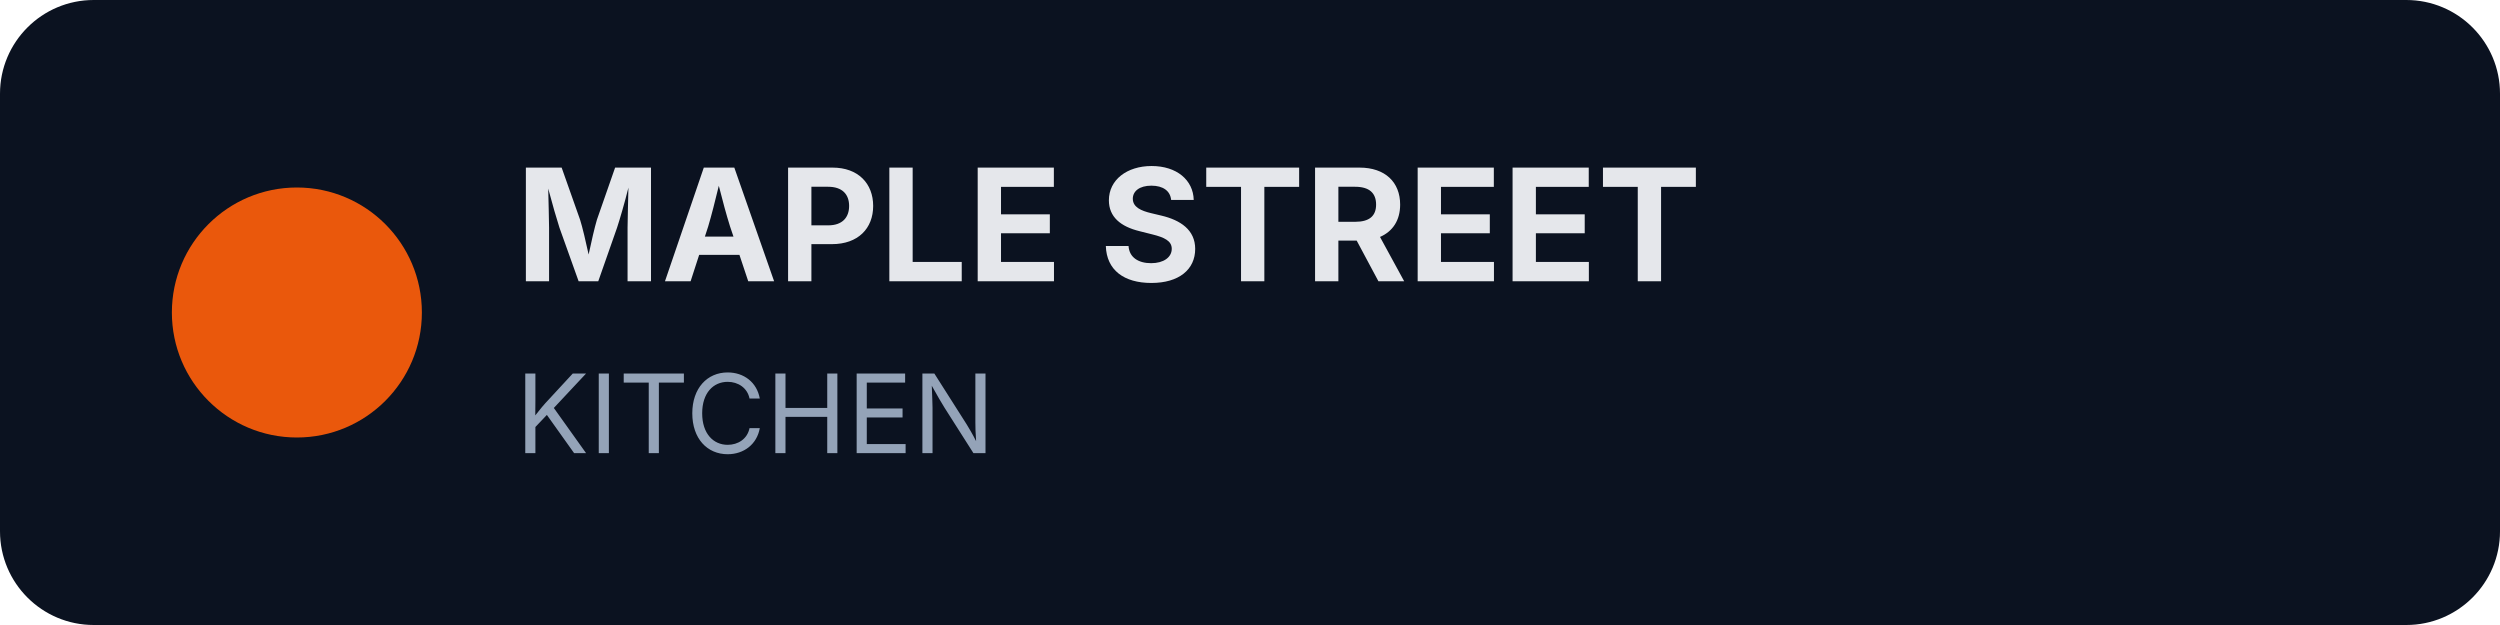
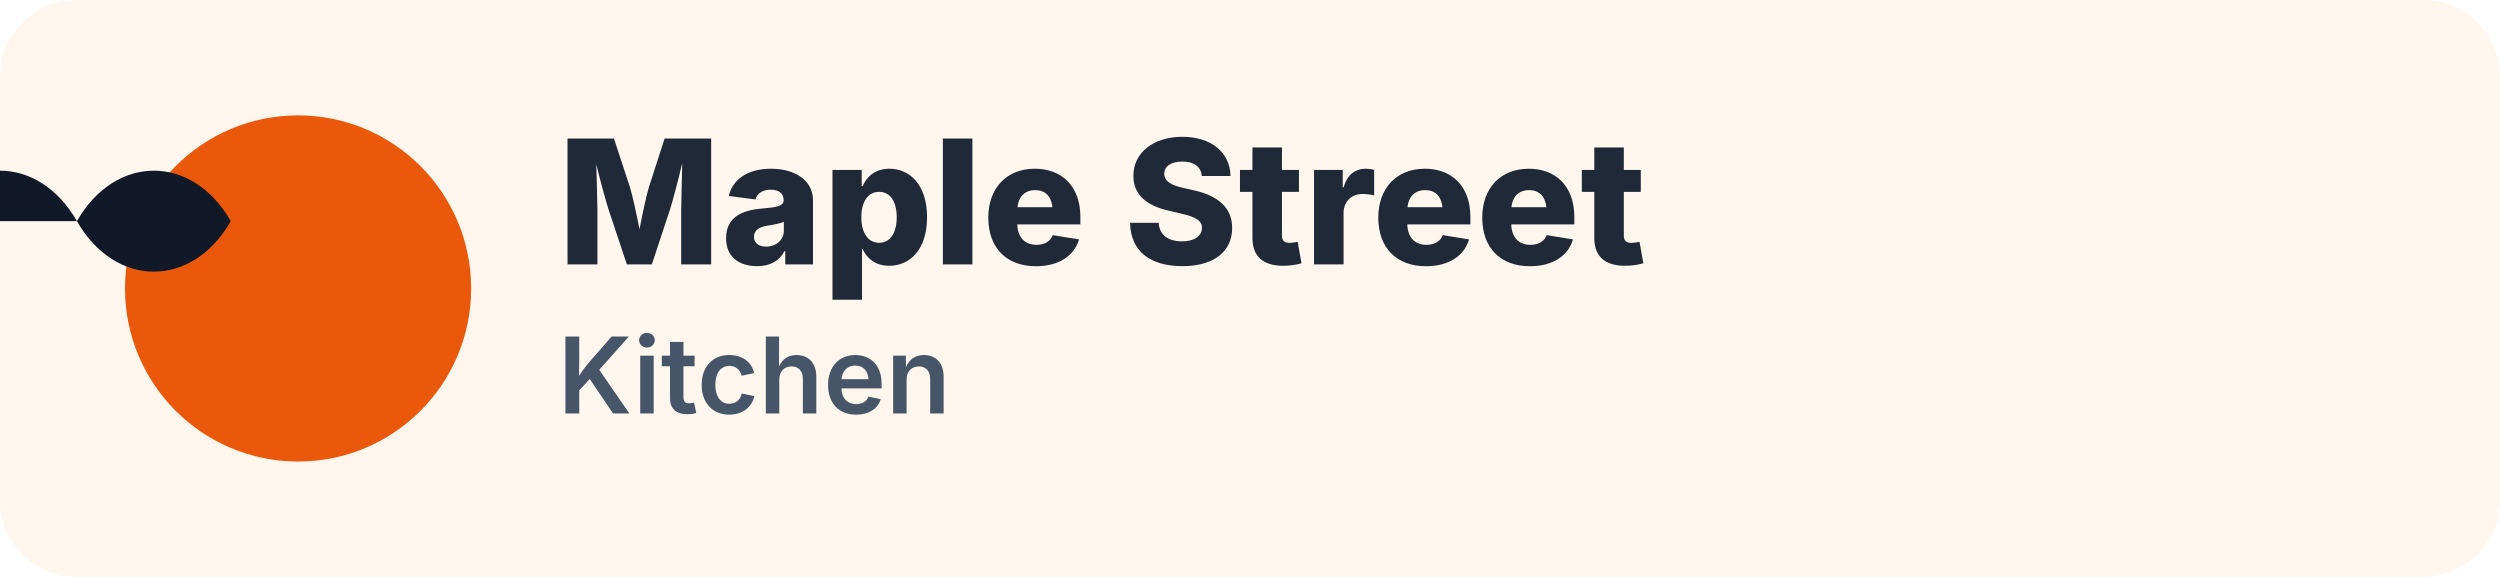
- <svg xmlns="http://www.w3.org/2000/svg" width="320" height="80" viewBox="0 0 320 80">
-   <rect width="320" height="80" rx="12" fill="#0b1220" />
-   <circle cx="38" cy="40" r="16" fill="#ea580c" />
-   <text x="66" y="36" font-family="Inter, Arial" font-size="20" fill="#e5e7eb" font-weight="700">MAPLE STREET</text>
-   <text x="66" y="58" font-family="Inter, Arial" font-size="14" fill="#94a3b8">KITCHEN</text>
+ <svg xmlns="http://www.w3.org/2000/svg" width="520" height="120" viewBox="0 0 520 120" role="img" aria-label="Maple Street Kitchen logo">
+   <rect width="520" height="120" rx="16" fill="#fff7ed" />
+   <circle cx="62" cy="60" r="36" fill="#ea580c" />
+   <path d="M16 46c8-14 24-14 32 0-8 14-24 14-32 0-8-14-24-14-32 0z" fill="#111827" />
+   <text x="116" y="55" font-family="Inter, Arial, sans-serif" font-size="36" font-weight="800" fill="#1f2937">Maple Street</text>
+   <text x="116" y="86" font-family="Inter, Arial, sans-serif" font-size="22" font-weight="600" fill="#475569">Kitchen</text>
</svg>
